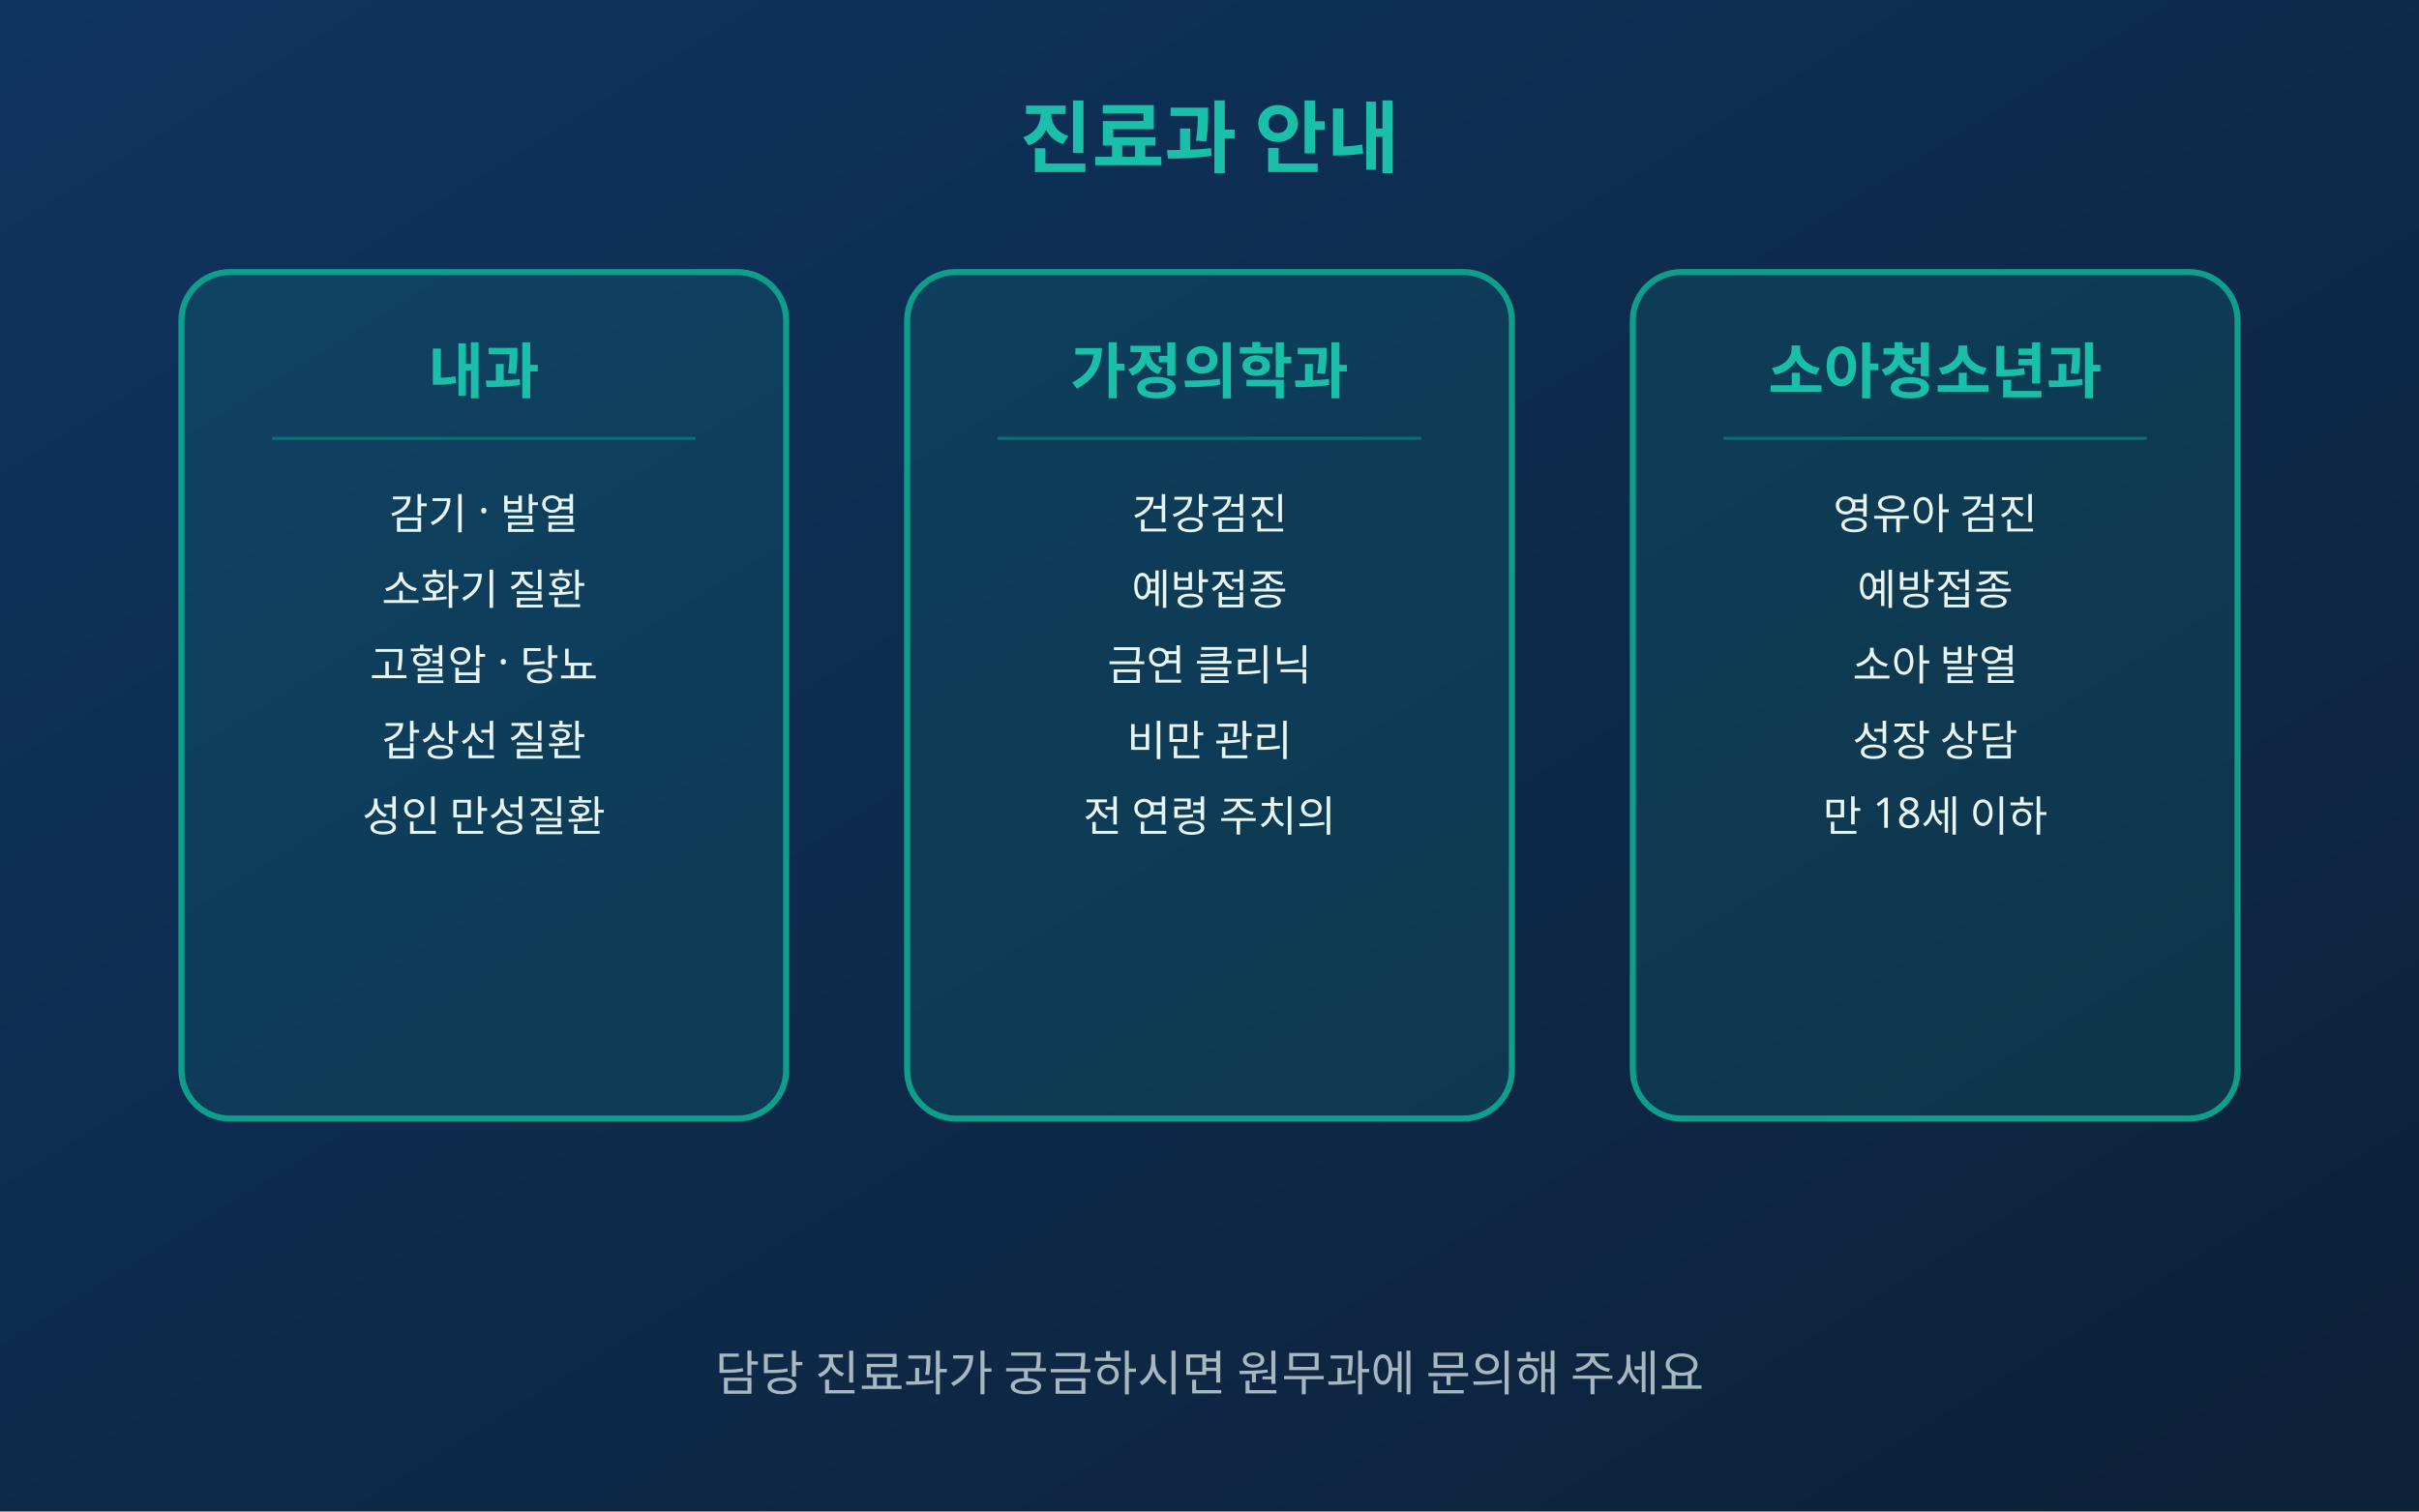
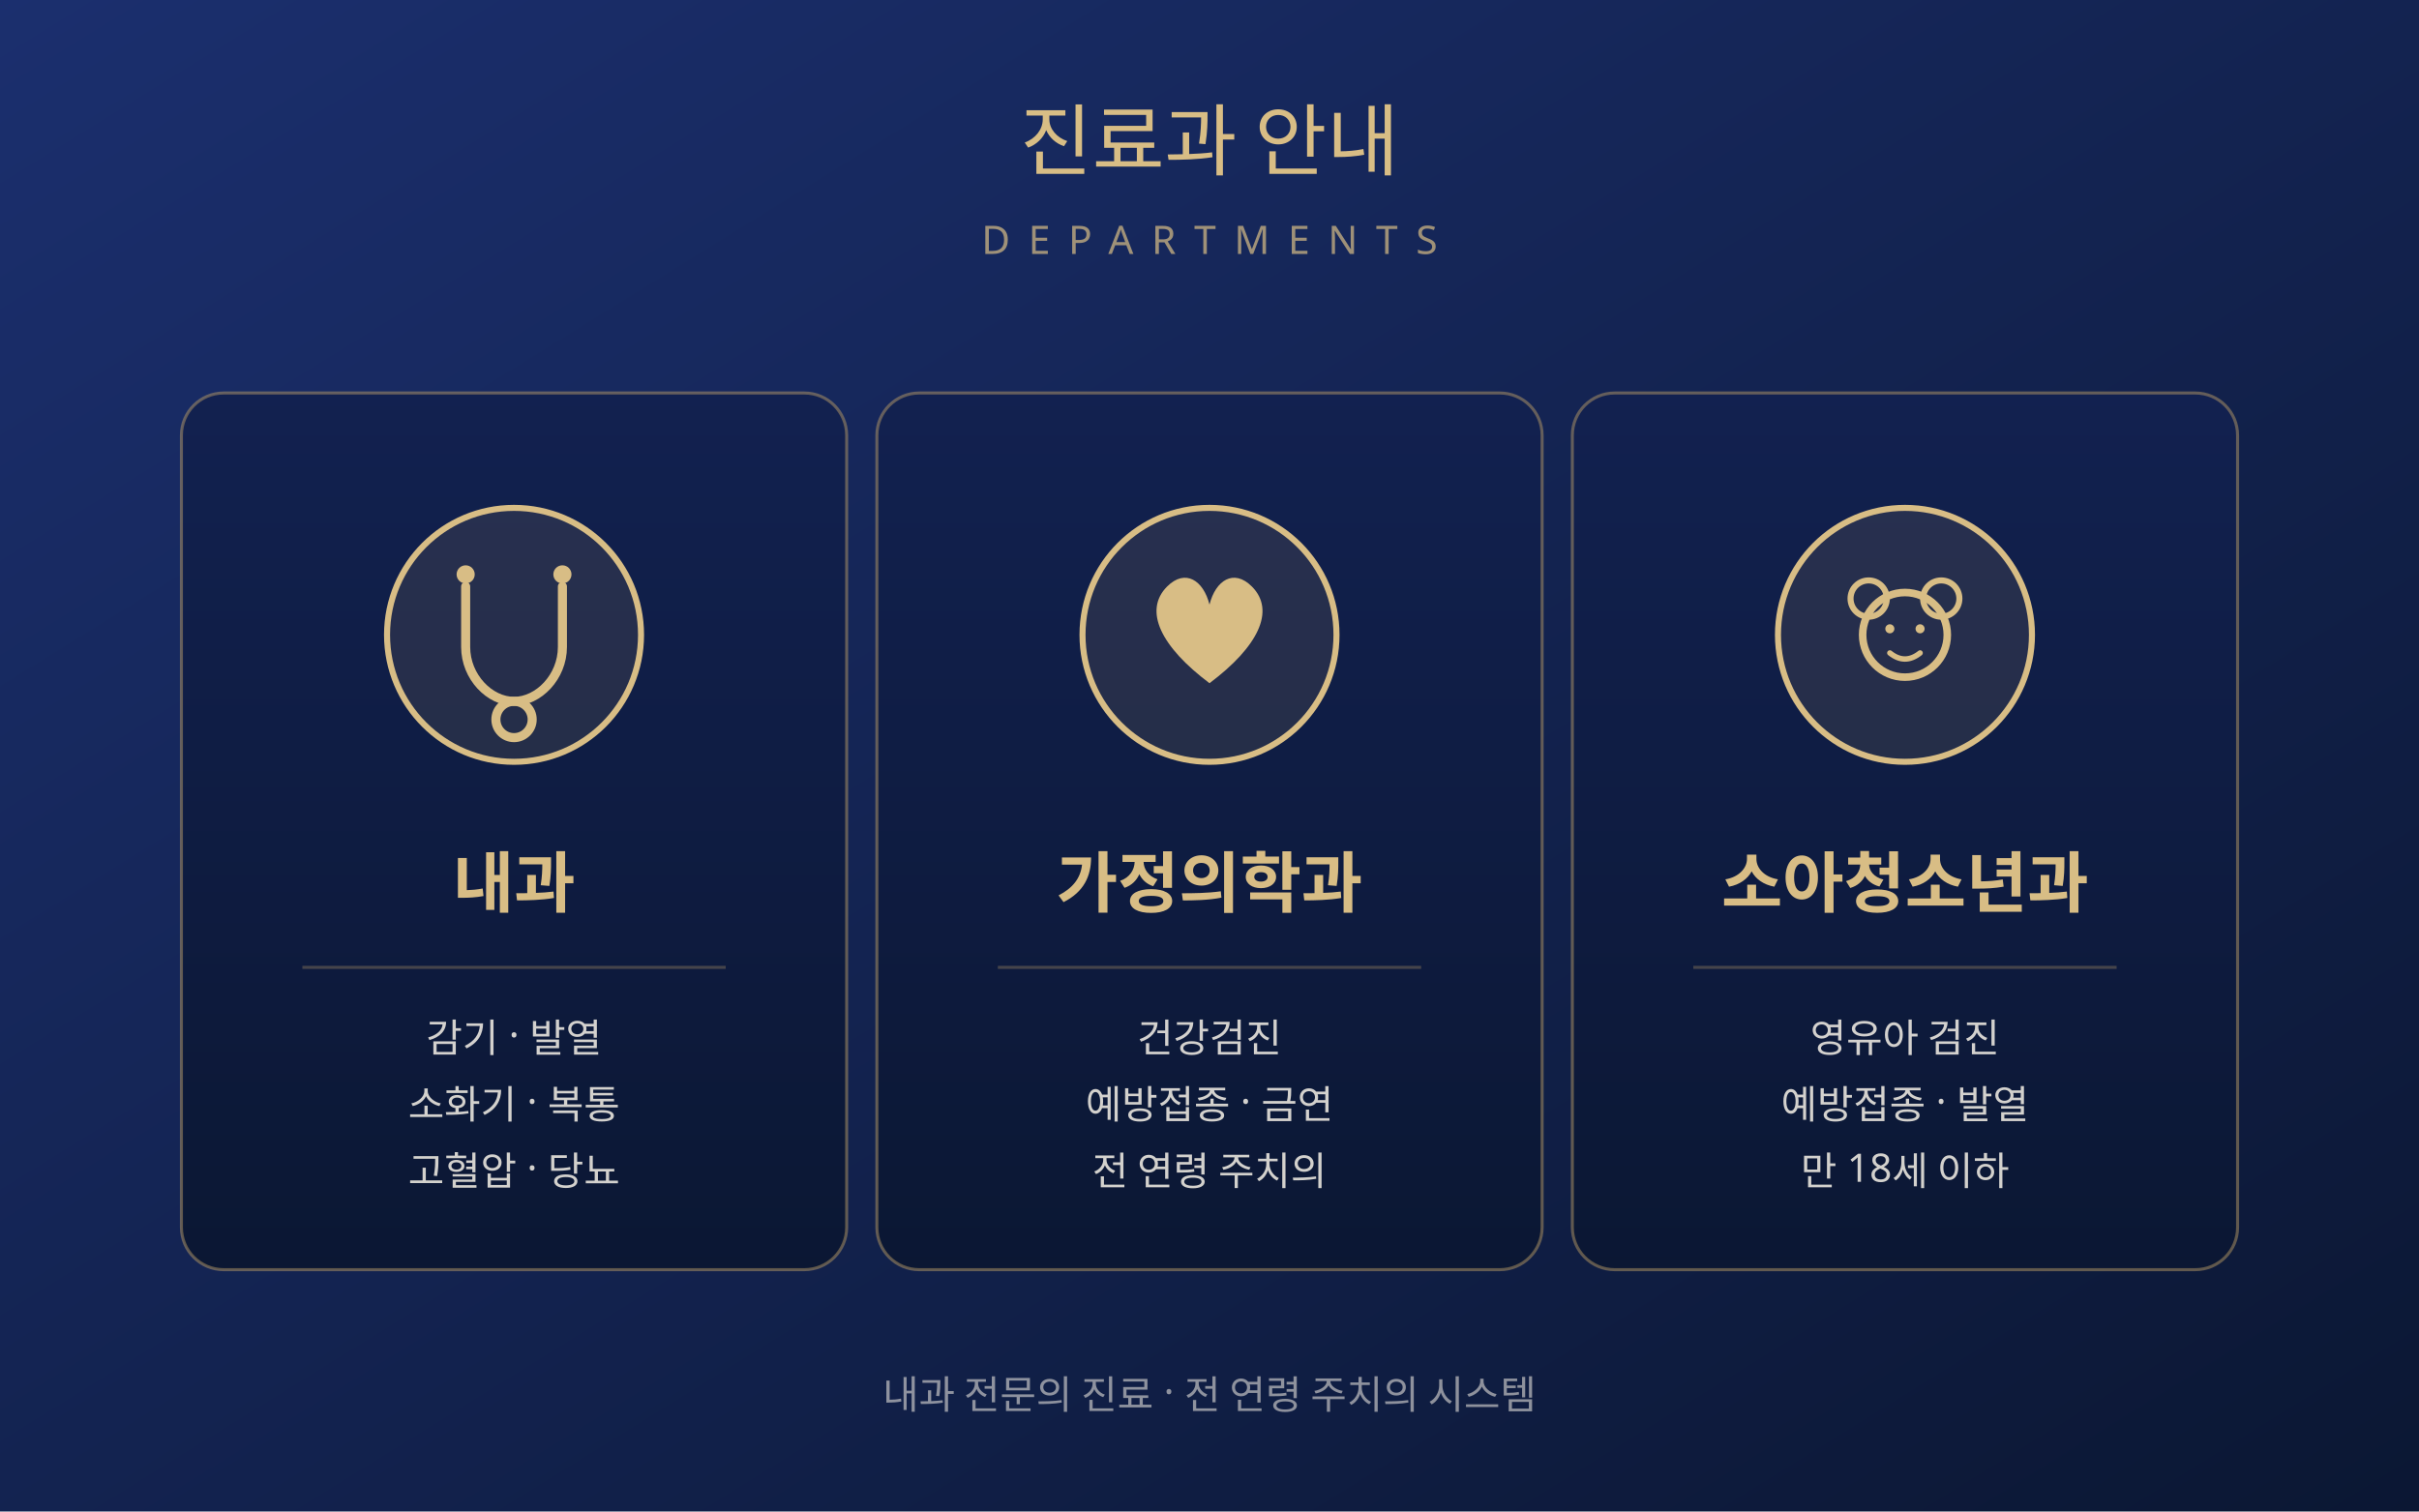
<svg xmlns="http://www.w3.org/2000/svg" viewBox="0 0 800 500" width="800" height="500">
  <defs>
-     <linearGradient id="bg" x1="0" y1="0" x2="1" y2="1">
-       <stop offset="0" stop-color="#0f3460" />
-       <stop offset="1" stop-color="#0d2137" />
+     <linearGradient id="dbg" x1="0" y1="0" x2="1" y2="1">
+       <stop offset="0" stop-color="#1b2f6e" />
+       <stop offset="1" stop-color="#0b1733" />
+     </linearGradient>
+     <linearGradient id="dcard" x1="0" y1="0" x2="0" y2="1">
+       <stop offset="0" stop-color="#122150" />
+       <stop offset="1" stop-color="#0b1733" />
    </linearGradient>
  </defs>
-   <rect width="800" height="500" fill="url(#bg)" />
-   <text x="400" y="55" fill="#1abfaa" font-size="26" font-family="sans-serif" text-anchor="middle" font-weight="bold">진료과 안내</text>
-   <rect x="60" y="90" width="200" height="280" rx="16" fill="#0e9f8c" fill-opacity="0.15" stroke="#0e9f8c" stroke-width="2" />
-   <text x="160" y="130" fill="#1abfaa" font-size="20" font-family="sans-serif" text-anchor="middle" font-weight="bold">내과</text>
-   <line x1="90" y1="145" x2="230" y2="145" stroke="#0e9f8c" stroke-width="1" opacity="0.5" />
-   <text x="160" y="175" fill="#e8f5f3" font-size="14" font-family="sans-serif" text-anchor="middle">감기 · 발열</text>
-   <text x="160" y="200" fill="#e8f5f3" font-size="14" font-family="sans-serif" text-anchor="middle">소화기 질환</text>
-   <text x="160" y="225" fill="#e8f5f3" font-size="14" font-family="sans-serif" text-anchor="middle">고혈압 · 당뇨</text>
-   <text x="160" y="250" fill="#e8f5f3" font-size="14" font-family="sans-serif" text-anchor="middle">갑상선 질환</text>
-   <text x="160" y="275" fill="#e8f5f3" font-size="14" font-family="sans-serif" text-anchor="middle">성인 만성질환</text>
-   <rect x="300" y="90" width="200" height="280" rx="16" fill="#0e9f8c" fill-opacity="0.15" stroke="#0e9f8c" stroke-width="2" />
-   <text x="400" y="130" fill="#1abfaa" font-size="20" font-family="sans-serif" text-anchor="middle" font-weight="bold">가정의학과</text>
-   <line x1="330" y1="145" x2="470" y2="145" stroke="#0e9f8c" stroke-width="1" opacity="0.5" />
-   <text x="400" y="175" fill="#e8f5f3" font-size="14" font-family="sans-serif" text-anchor="middle">건강검진</text>
-   <text x="400" y="200" fill="#e8f5f3" font-size="14" font-family="sans-serif" text-anchor="middle">예방접종</text>
-   <text x="400" y="225" fill="#e8f5f3" font-size="14" font-family="sans-serif" text-anchor="middle">금연 클리닉</text>
-   <text x="400" y="250" fill="#e8f5f3" font-size="14" font-family="sans-serif" text-anchor="middle">비만 관리</text>
-   <text x="400" y="275" fill="#e8f5f3" font-size="14" font-family="sans-serif" text-anchor="middle">전 연령 주치의</text>
-   <rect x="540" y="90" width="200" height="280" rx="16" fill="#0e9f8c" fill-opacity="0.15" stroke="#0e9f8c" stroke-width="2" />
-   <text x="640" y="130" fill="#1abfaa" font-size="20" font-family="sans-serif" text-anchor="middle" font-weight="bold">소아청소년과</text>
-   <line x1="570" y1="145" x2="710" y2="145" stroke="#0e9f8c" stroke-width="1" opacity="0.5" />
-   <text x="640" y="175" fill="#e8f5f3" font-size="14" font-family="sans-serif" text-anchor="middle">영유아 검진</text>
-   <text x="640" y="200" fill="#e8f5f3" font-size="14" font-family="sans-serif" text-anchor="middle">예방접종</text>
-   <text x="640" y="225" fill="#e8f5f3" font-size="14" font-family="sans-serif" text-anchor="middle">소아 발열</text>
-   <text x="640" y="250" fill="#e8f5f3" font-size="14" font-family="sans-serif" text-anchor="middle">성장 상담</text>
-   <text x="640" y="275" fill="#e8f5f3" font-size="14" font-family="sans-serif" text-anchor="middle">만 18세 이하</text>
-   <text x="400" y="460" fill="#e8f5f3" font-size="16" text-anchor="middle" font-family="sans-serif" opacity="0.7">담당 진료과가 궁금하시면 원무과에 문의해 주세요</text>
+   <rect width="800" height="500" fill="url(#dbg)" />
+   <text x="400" y="56" fill="#d8bd85" font-size="26" font-family="serif" text-anchor="middle">진료과 안내</text>
+   <text x="400" y="84" fill="#d8bd85" font-size="13" font-family="sans-serif" letter-spacing="6" text-anchor="middle" opacity="0.7">DEPARTMENTS</text>
+   <g font-family="sans-serif">
+     <g transform="translate(60,130)">
+       <rect width="220" height="290" rx="14" fill="url(#dcard)" stroke="#c8a86a" stroke-opacity="0.45" />
+       <g transform="translate(110,80)">
+         <circle r="42" fill="#c8a86a" opacity="0.12" />
+         <circle r="42" fill="none" stroke="#d8bd85" stroke-width="2" />
+         <path d="M -16 -16 V 4 C -16 14 -8 22 0 22 C 8 22 16 14 16 4 V -16" fill="none" stroke="#d8bd85" stroke-width="3" stroke-linecap="round" />
+         <circle cy="-20" cx="-16" r="3" fill="#d8bd85" />
+         <circle cy="-20" cx="16" r="3" fill="#d8bd85" />
+         <circle cy="28" r="6" fill="none" stroke="#d8bd85" stroke-width="3" />
+       </g>
+       <text x="110" y="170" fill="#d8bd85" font-size="22" text-anchor="middle" font-weight="700" font-family="serif">내과</text>
+       <line x1="40" y1="190" x2="180" y2="190" stroke="#c8a86a" stroke-opacity="0.3" />
+       <g fill="#f6f1e7" font-size="13" text-anchor="middle" opacity="0.85">
+         <text x="110" y="218">감기 · 발열</text>
+         <text x="110" y="240">소화기 · 복통</text>
+         <text x="110" y="262">고혈압 · 당뇨</text>
+       </g>
+     </g>
+     <g transform="translate(290,130)">
+       <rect width="220" height="290" rx="14" fill="url(#dcard)" stroke="#c8a86a" stroke-opacity="0.45" />
+       <g transform="translate(110,80)">
+         <circle r="42" fill="#c8a86a" opacity="0.12" />
+         <circle r="42" fill="none" stroke="#d8bd85" stroke-width="2" />
+         <path d="M 0 16 C -16 4 -22 -8 -14 -16 C -8 -22 -2 -18 0 -10 C 2 -18 8 -22 14 -16 C 22 -8 16 4 0 16 Z" fill="#d8bd85" />
+       </g>
+       <text x="110" y="170" fill="#d8bd85" font-size="22" text-anchor="middle" font-weight="700" font-family="serif">가정의학과</text>
+       <line x1="40" y1="190" x2="180" y2="190" stroke="#c8a86a" stroke-opacity="0.3" />
+       <g fill="#f6f1e7" font-size="13" text-anchor="middle" opacity="0.85">
+         <text x="110" y="218">건강검진</text>
+         <text x="110" y="240">예방접종 · 금연</text>
+         <text x="110" y="262">전 연령 주치의</text>
+       </g>
+     </g>
+     <g transform="translate(520,130)">
+       <rect width="220" height="290" rx="14" fill="url(#dcard)" stroke="#c8a86a" stroke-opacity="0.45" />
+       <g transform="translate(110,80)">
+         <circle r="42" fill="#c8a86a" opacity="0.12" />
+         <circle r="42" fill="none" stroke="#d8bd85" stroke-width="2" />
+         <circle cx="0" cy="0" r="14" fill="none" stroke="#d8bd85" stroke-width="2.5" />
+         <circle cx="-12" cy="-12" r="6" fill="none" stroke="#d8bd85" stroke-width="2" />
+         <circle cx="12" cy="-12" r="6" fill="none" stroke="#d8bd85" stroke-width="2" />
+         <circle cx="-5" cy="-2" r="1.5" fill="#d8bd85" />
+         <circle cx="5" cy="-2" r="1.5" fill="#d8bd85" />
+         <path d="M -5 6 Q 0 10 5 6" fill="none" stroke="#d8bd85" stroke-width="1.8" stroke-linecap="round" />
+       </g>
+       <text x="110" y="170" fill="#d8bd85" font-size="22" text-anchor="middle" font-weight="700" font-family="serif">소아청소년과</text>
+       <line x1="40" y1="190" x2="180" y2="190" stroke="#c8a86a" stroke-opacity="0.3" />
+       <g fill="#f6f1e7" font-size="13" text-anchor="middle" opacity="0.85">
+         <text x="110" y="218">영유아 검진</text>
+         <text x="110" y="240">예방접종 · 발열</text>
+         <text x="110" y="262">만 18세 이하</text>
+       </g>
+     </g>
+   </g>
+   <text x="400" y="466" fill="#f6f1e7" font-size="13" text-anchor="middle" font-family="sans-serif" opacity="0.55">
+     내과 전문의 진료 · 전 연령 주치의 시스템
+   </text>
</svg>
